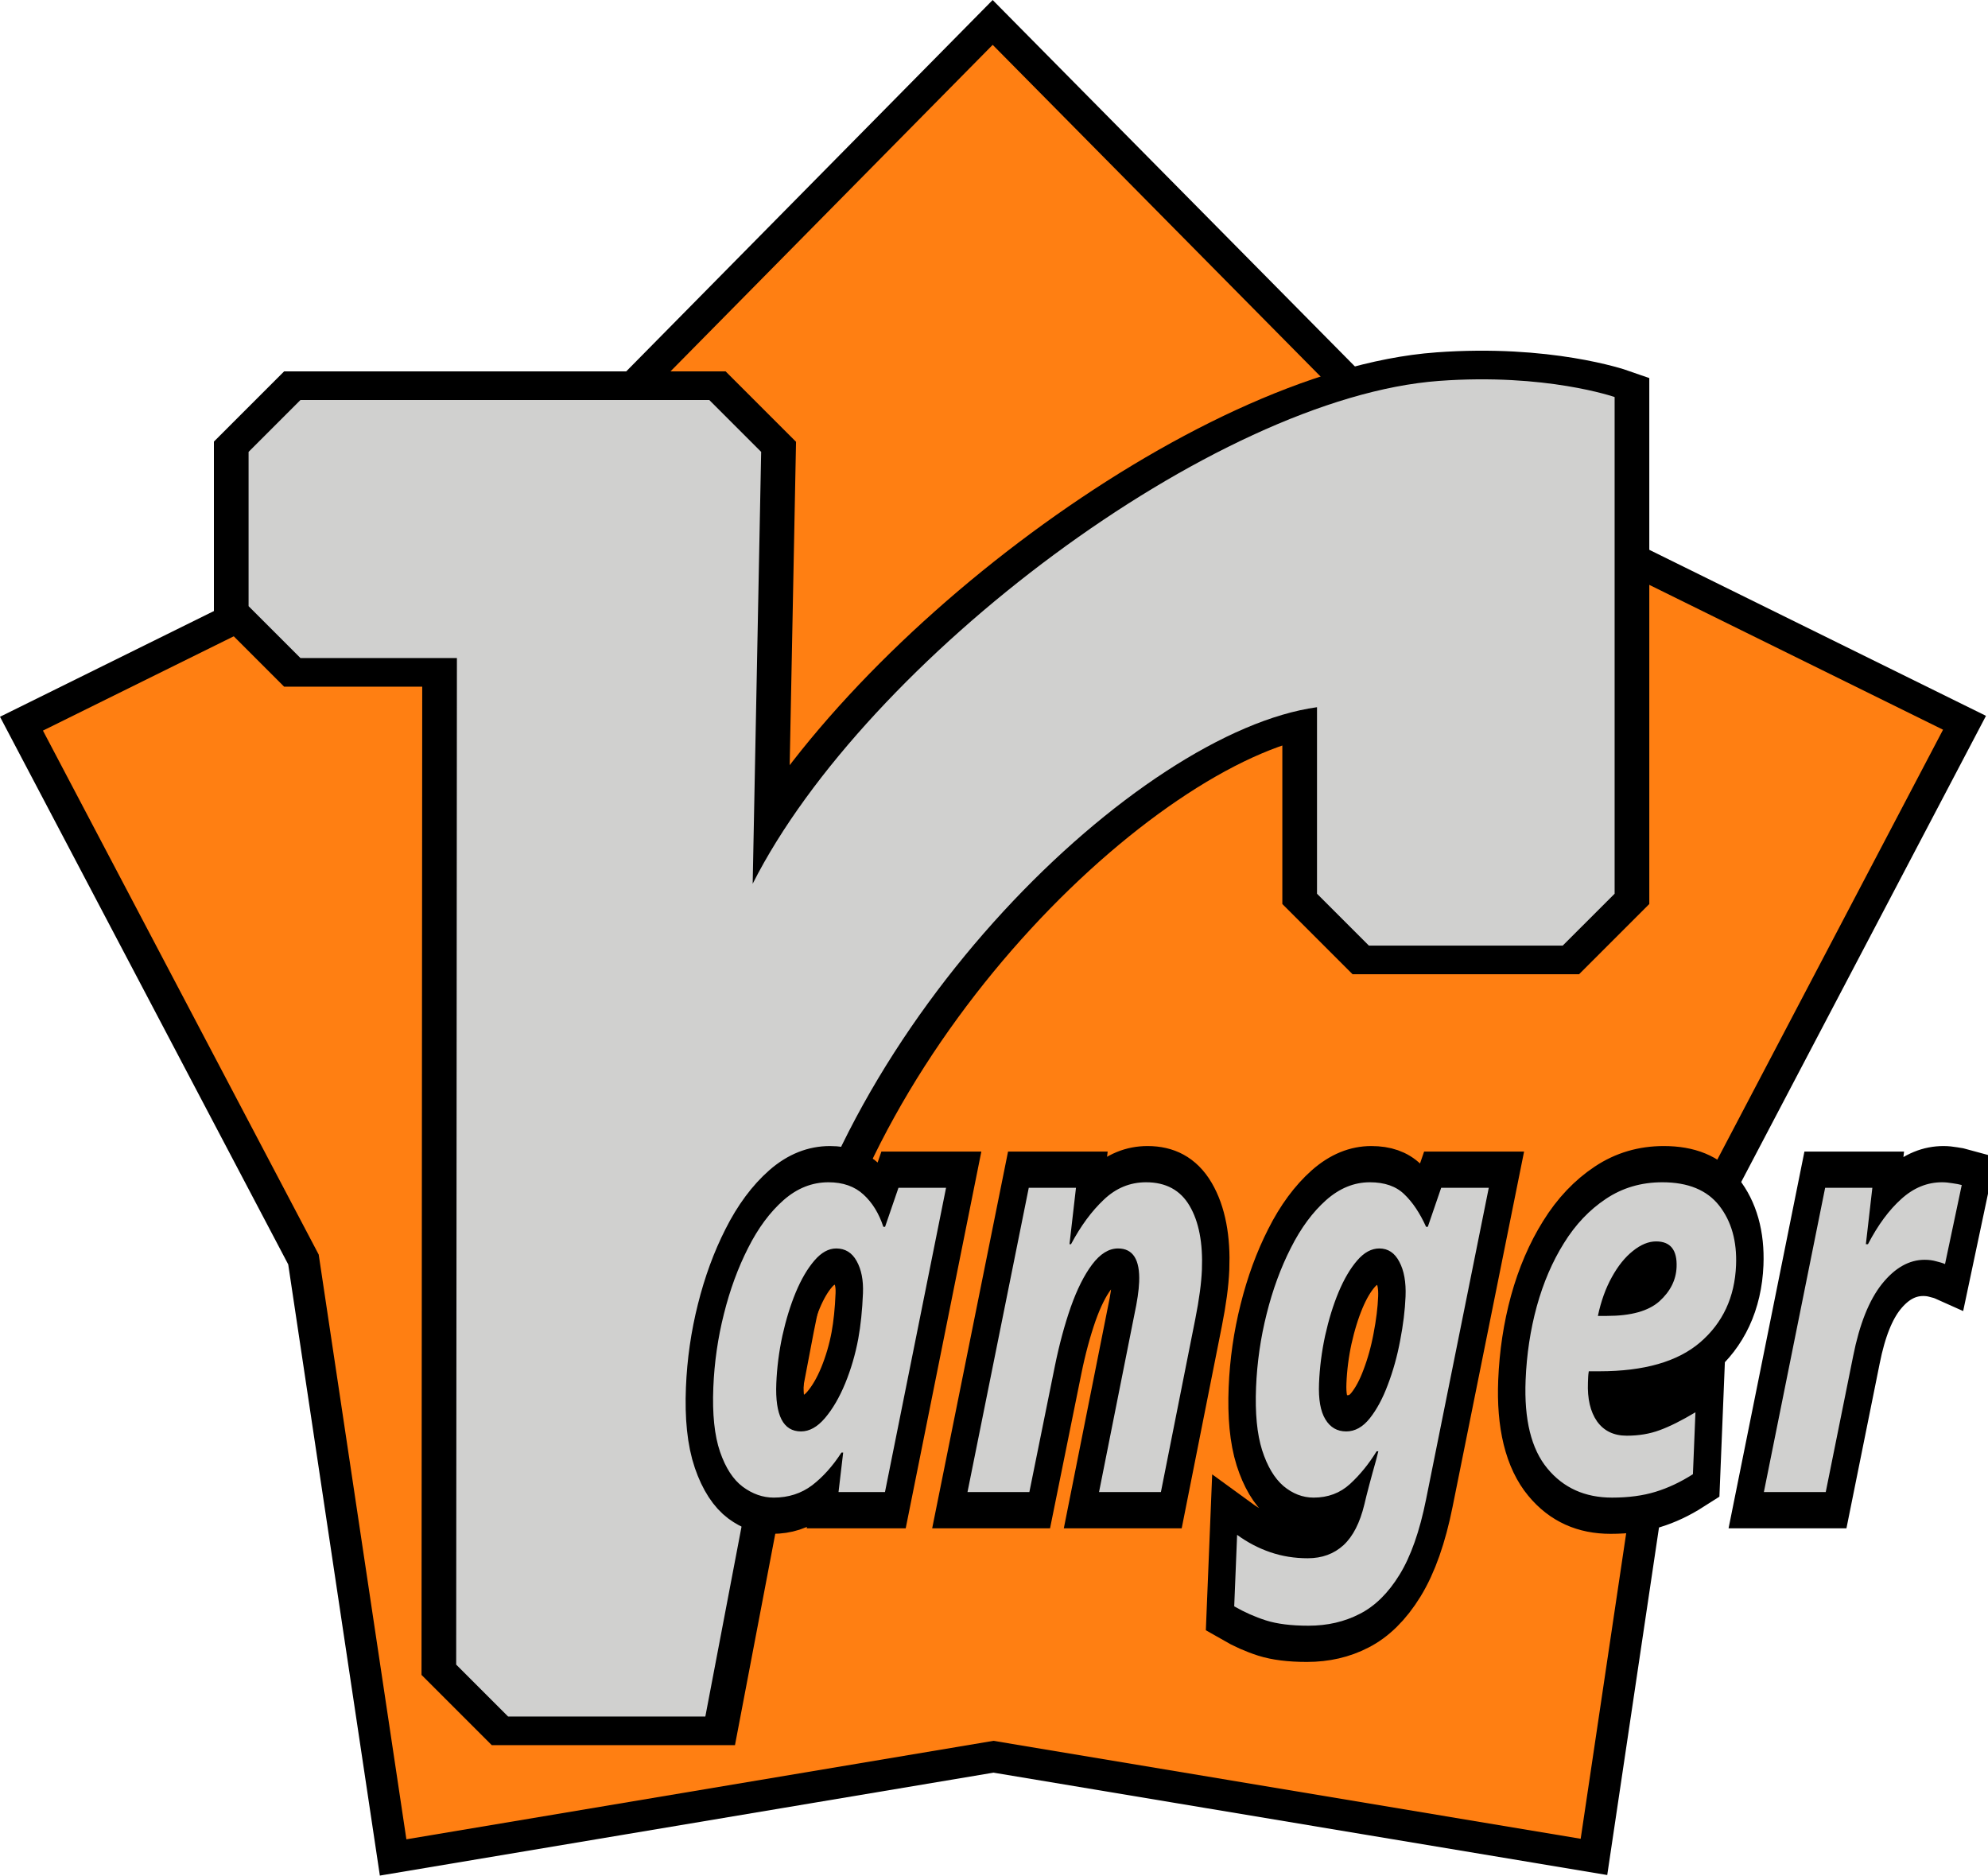
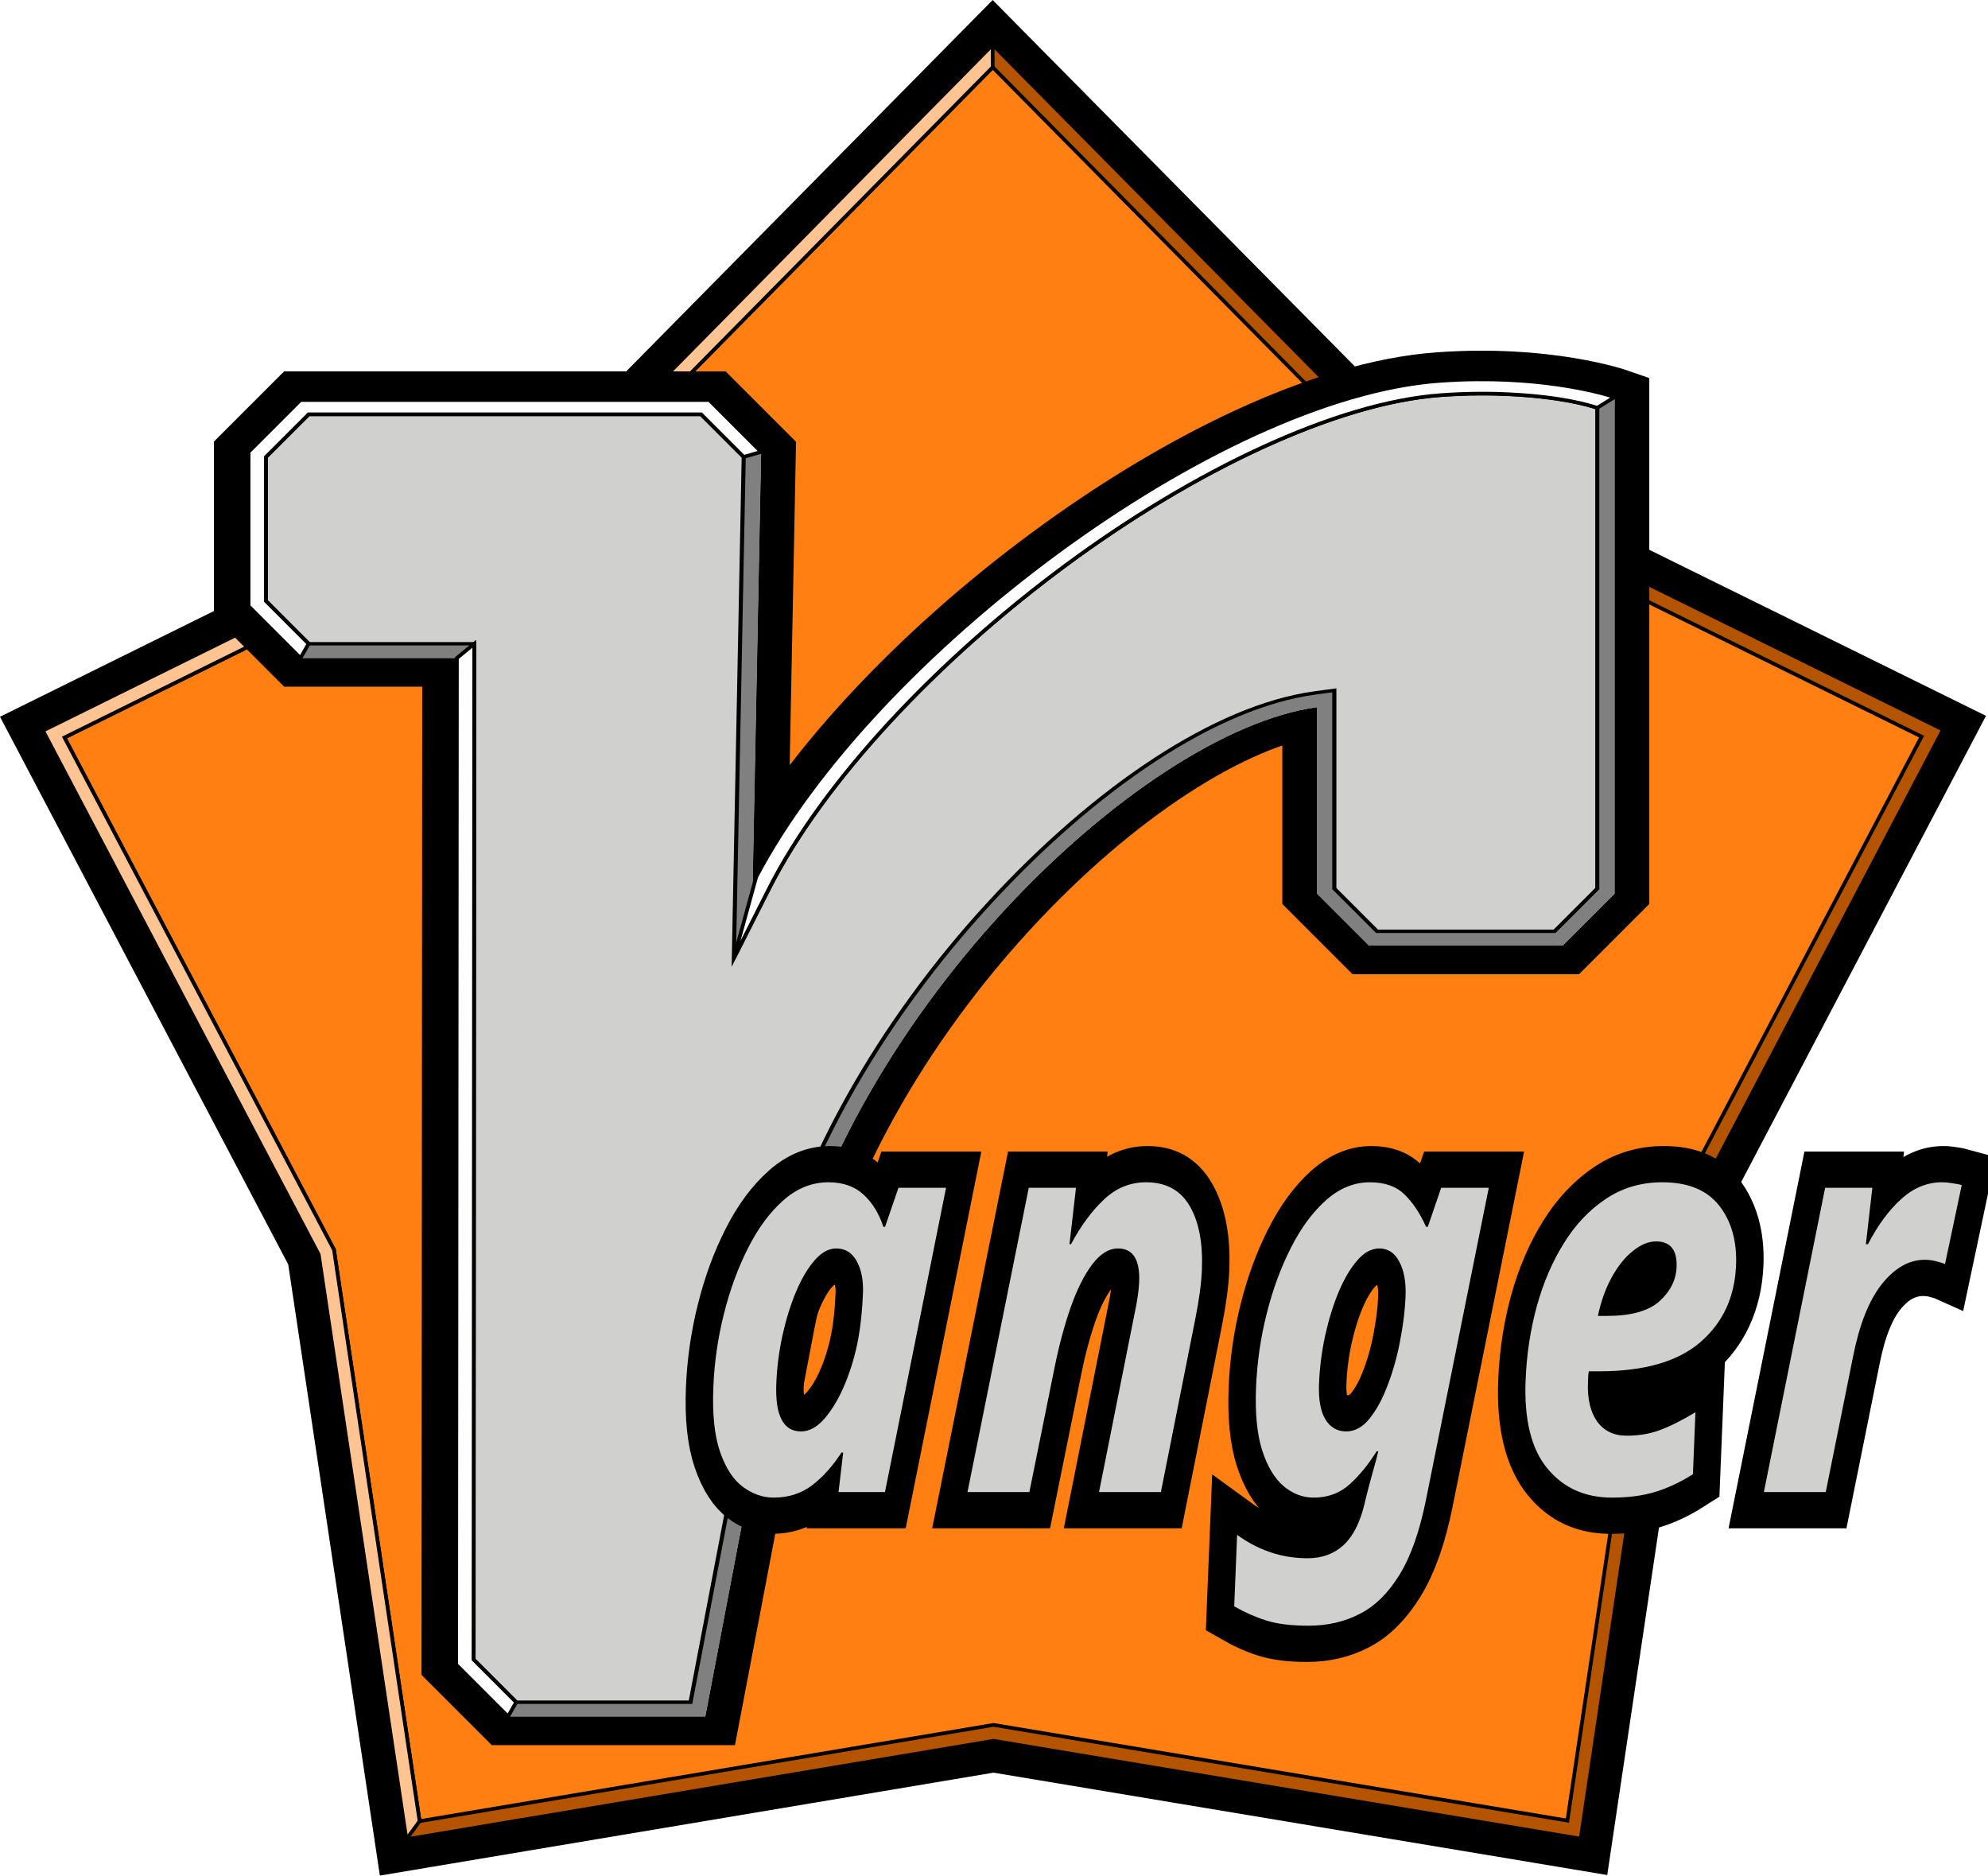
- <svg xmlns="http://www.w3.org/2000/svg" id="svg8" version="1.1" viewBox="0 0 141.921 133.889" height="506.037" width="536.396">
-   <defs id="defs2" />
+ <svg xmlns="http://www.w3.org/2000/svg" id="svg8" version="1.1" viewBox="0 0 141.921 133.889" height="506.037" width="536.396" enable-background="new">
+   <defs id="defs2">
+     <filter style="color-interpolation-filters:sRGB" id="filter960">
+       <feBlend mode="darken" in2="BackgroundImage" id="feBlend962" />
+     </filter>
+   </defs>
  <g id="layer1" transform="translate(-7.121799,-153.0353)" style="display:inline">
    <path style="fill:#ff7f12;fill-opacity:1;stroke:#000000;stroke-width:2.115;stroke-miterlimit:4;stroke-dasharray:none;stroke-opacity:1;paint-order:stroke fill markers" d="M 74.083,64.167 54.44,60.867 34.8,64.185 31.867,44.484 22.642,26.83 40.474,17.953 54.413,3.725 68.365,17.94 l 17.84,8.86 -9.208,17.662 z" id="path10" transform="matrix(2.13405,0,0,2.118696,-38.13188,148.3444)" />
  </g>
-   <g style="display:none" transform="translate(-7.121799,-153.0353)" id="g5156">
-     <path style="fill:#ff7f12;fill-opacity:1;stroke:#000000;stroke-width:5.292;stroke-miterlimit:4;stroke-dasharray:none;stroke-opacity:1;paint-order:stroke fill markers" d="M 6.954,204.396 H 148.167 L 33.939,287.408 77.618,153.056 121.296,287.408 Z" id="path4592" />
+   <g style="display:inline" transform="translate(-7.121799,-153.0353)" id="g1022">
+     <path style="color:#000000;font-style:normal;font-variant:normal;font-weight:normal;font-stretch:normal;font-size:medium;line-height:normal;font-family:sans-serif;font-variant-ligatures:normal;font-variant-position:normal;font-variant-caps:normal;font-variant-numeric:normal;font-variant-alternates:normal;font-feature-settings:normal;text-indent:0;text-align:start;text-decoration:none;text-decoration-line:none;text-decoration-style:solid;text-decoration-color:#000000;letter-spacing:normal;word-spacing:normal;text-transform:none;writing-mode:lr-tb;direction:ltr;text-orientation:mixed;dominant-baseline:auto;baseline-shift:baseline;text-anchor:start;white-space:normal;shape-padding:0;clip-rule:nonzero;display:inline;overflow:visible;visibility:visible;opacity:1;isolation:auto;mix-blend-mode:normal;color-interpolation:sRGB;color-interpolation-filters:linearRGB;solid-color:#000000;solid-opacity:1;vector-effect:none;fill:#b55400;fill-opacity:1;fill-rule:nonzero;stroke:#000000;stroke-width:1;stroke-linecap:butt;stroke-linejoin:miter;stroke-miterlimit:4;stroke-dasharray:none;stroke-dashoffset:0;stroke-opacity:1;paint-order:normal;color-rendering:auto;image-rendering:auto;shape-rendering:auto;text-rendering:auto;enable-background:accumulate" d="M 267.838,12.084 155.412,126.023 11.59,197.105 85.996,338.471 109.646,496.234 268.059,469.664 426.496,496.084 449.994,338.299 524.266,196.863 380.375,125.916 Z m 0.012,6.064 L 377.84,129.412 518.471,198.744 445.879,336.986 422.91,491.195 268.055,465.375 113.215,491.352 90.105,337.158 17.389,198.979 157.955,129.506 Z" transform="matrix(0.2645833,0,0,0.2645833,7.121799,153.0353)" id="path1020" />
  </g>
-   <g id="g5166" transform="translate(-7.121799,-153.0353)" style="display:none">
-     <g transform="matrix(1.569376,0,0,1.569376,0.3933721,140.9245)" id="g6" style="fill:#ff7f12;fill-opacity:1;stroke:#000000;stroke-width:3.372;stroke-miterlimit:4;stroke-dasharray:none;stroke-opacity:1;paint-order:stroke fill markers">
-       <path class="st0" d="M 50,2.4 34.5,33.8 0,38.8 25,63.2 19.1,97.6 50,81.3 80.9,97.5 75,63.1 100,38.7 65.5,33.7 Z" id="path4" style="fill:#ff7f12;fill-opacity:1;stroke:#000000;stroke-width:3.372;stroke-miterlimit:4;stroke-dasharray:none;stroke-opacity:1;paint-order:stroke fill markers" />
-     </g>
-   </g>
-   <g id="layer2" transform="translate(0.9215377,1.132173)" style="display:none">
-     <path style="display:inline;fill:#d0d0cf;fill-opacity:1;stroke:#000000;stroke-width:5.292;stroke-linecap:butt;stroke-linejoin:miter;stroke-miterlimit:4;stroke-dasharray:none;stroke-opacity:1;paint-order:stroke fill markers" d="m 14.731,15.771 -4.152,4.152 v 8.304 l 4.152,4.152 h 6.228 v 70.58 l 4.152,4.152 17.117,0.003 V 59.264 l 57.615,-20.658 -1e-5,4.152 4.152,4.152 8.304,-10e-6 4.152,-4.152 v -22.835 l -4.161,-4.174 -12.446,0.022 -57.615,18.582 v -14.552 l -4.662,-4.03 z" id="path18" />
+   <g id="g1094" transform="translate(-7.121799,-153.0353)" style="display:inline">
+     <path style="color:#000000;font-style:normal;font-variant:normal;font-weight:normal;font-stretch:normal;font-size:medium;line-height:normal;font-family:sans-serif;font-variant-ligatures:normal;font-variant-position:normal;font-variant-caps:normal;font-variant-numeric:normal;font-variant-alternates:normal;font-feature-settings:normal;text-indent:0;text-align:start;text-decoration:none;text-decoration-line:none;text-decoration-style:solid;text-decoration-color:#000000;letter-spacing:normal;word-spacing:normal;text-transform:none;writing-mode:lr-tb;direction:ltr;text-orientation:mixed;dominant-baseline:auto;baseline-shift:baseline;text-anchor:start;white-space:normal;shape-padding:0;clip-rule:nonzero;display:inline;overflow:visible;visibility:visible;opacity:1;isolation:auto;mix-blend-mode:normal;color-interpolation:sRGB;color-interpolation-filters:linearRGB;solid-color:#000000;solid-opacity:1;vector-effect:none;fill:#ffc491;fill-opacity:1;fill-rule:nonzero;stroke:#000000;stroke-width:1;stroke-linecap:butt;stroke-linejoin:miter;stroke-miterlimit:4;stroke-dasharray:none;stroke-dashoffset:0;stroke-opacity:1;paint-order:normal;color-rendering:auto;image-rendering:auto;shape-rendering:auto;text-rendering:auto;enable-background:accumulate" d="M 267.838,12.084 155.412,126.023 11.59,197.105 l 74.406,141.365 23.65,157.764 0.01,-0.002 3.559,-4.881 L 90.105,337.158 17.389,198.979 157.955,129.506 267.85,18.148 Z" transform="matrix(0.2645833,0,0,0.2645833,7.121799,153.0353)" id="path1092" />
  </g>
  <g style="display:inline" transform="translate(0.9215377,1.132173)" id="g5201">
    <g aria-label="r" transform="matrix(1.100464,0,0,0.9087078,0,0.5291667)" style="font-style:normal;font-variant:normal;font-weight:normal;font-stretch:normal;font-size:90.5px;line-height:1.25;font-family:'Fira Code';-inkscape-font-specification:'Fira Code';font-variant-ligatures:normal;font-variant-caps:normal;font-variant-numeric:normal;font-feature-settings:normal;text-align:start;letter-spacing:0px;word-spacing:0px;writing-mode:lr-tb;text-anchor:start;display:inline;fill:#d0d0cf;fill-opacity:1;stroke:#000000;stroke-width:5.292;stroke-miterlimit:4;stroke-dasharray:none;stroke-opacity:1;paint-order:stroke fill markers" id="text5187">
-       <path d="M 92.514,28.094 C 77.942,29.393 55.326,50.026 47.99,67.595 L 48.54,33.67 45.174,29.594 H 18.654 l -3.366,4.076 v 12.119 l 3.366,4.076 h 10.149 l -0.047,79.073 3.366,4.076 h 12.797 l 4.809,-30.544 C 53.522,78.367 73.015,55.658 84.599,53.727 v 14.651 l 3.366,4.076 h 12.575 l 3.366,-4.076 V 29.362 c 0,0 -4.459,-1.886 -11.391,-1.268 z" style="font-style:normal;font-variant:normal;font-weight:bold;font-stretch:normal;font-size:193.067px;font-family:'Fira Code';-inkscape-font-specification:'Fira Code Bold';fill:#d0d0cf;fill-opacity:1;stroke:#000000;stroke-width:4.498;stroke-miterlimit:4;stroke-dasharray:none;stroke-opacity:1;paint-order:stroke fill markers" id="path5211" />
+       <path d="M 92.514,28.094 C 77.942,29.393 55.326,50.026 47.99,67.595 L 48.54,33.67 45.174,29.594 H 18.654 l -3.366,4.076 v 12.119 l 3.366,4.076 h 10.149 l -0.047,79.073 3.366,4.076 h 12.797 l 4.809,-30.544 C 53.522,78.367 73.015,55.658 84.599,53.727 v 14.651 l 3.366,4.076 h 12.575 l 3.366,-4.076 V 29.362 c 0,0 -4.459,-1.886 -11.391,-1.268 z" style="font-style:normal;font-variant:normal;font-weight:bold;font-stretch:normal;font-size:193.067px;font-family:'Fira Code';-inkscape-font-specification:'Fira Code Bold';fill:#d0d0cf;fill-opacity:1;stroke:#000000;stroke-width:4.498;stroke-linecap:square;stroke-miterlimit:10;stroke-dasharray:none;stroke-opacity:1;paint-order:stroke fill markers" id="path5211" />
    </g>
+   </g>
+   <g id="g952" transform="translate(0.9215377,1.132173)" style="display:inline;filter:url(#filter960)">
+     <g id="g950" style="font-style:normal;font-variant:normal;font-weight:normal;font-stretch:normal;font-size:90.5px;line-height:1.25;font-family:'Fira Code';-inkscape-font-specification:'Fira Code';font-variant-ligatures:normal;font-variant-caps:normal;font-variant-numeric:normal;font-feature-settings:normal;text-align:start;letter-spacing:0px;word-spacing:0px;writing-mode:lr-tb;text-anchor:start;display:inline;fill:#d0d0cf;fill-opacity:1;stroke:#000000;stroke-width:5.292;stroke-miterlimit:4;stroke-dasharray:none;stroke-opacity:1;paint-order:normal" transform="matrix(1.100464,0,0,0.9087078,0,0.5291667)" aria-label="r">
+       <path style="color:#000000;font-style:normal;font-variant:normal;font-weight:bold;font-stretch:normal;font-size:193.067px;line-height:1.25;font-family:'Fira Code';-inkscape-font-specification:'Fira Code Bold';font-variant-ligatures:normal;font-variant-position:normal;font-variant-caps:normal;font-variant-numeric:normal;font-variant-alternates:normal;font-feature-settings:normal;text-indent:0;text-align:start;text-decoration:none;text-decoration-line:none;text-decoration-style:solid;text-decoration-color:#000000;letter-spacing:0px;word-spacing:0px;text-transform:none;writing-mode:lr-tb;direction:ltr;text-orientation:mixed;dominant-baseline:auto;baseline-shift:baseline;text-anchor:start;white-space:normal;shape-padding:0;clip-rule:nonzero;display:inline;overflow:visible;visibility:visible;opacity:1;isolation:auto;mix-blend-mode:normal;color-interpolation:sRGB;color-interpolation-filters:linearRGB;solid-color:#000000;solid-opacity:1;vector-effect:none;fill:#808080;fill-opacity:1;fill-rule:nonzero;stroke:#000000;stroke-width:0.265;stroke-linecap:square;stroke-linejoin:miter;stroke-miterlimit:10;stroke-dasharray:none;stroke-dashoffset:0;stroke-opacity:1;paint-order:normal;color-rendering:auto;image-rendering:auto;shape-rendering:auto;text-rendering:auto;enable-background:accumulate" d="m 97.307,26.916 c -1.455,-0.097 -3.099,-0.101 -4.893,0.059 -7.759,0.692 -17.127,6.321 -25.625,13.932 -7.135,6.391 -13.473,14.191 -17.598,21.871 L 49.672,33.273 45.703,28.469 H 18.125 l -3.961,4.797 V 46.193 L 18.125,50.99 h 9.553 l -0.047,78.354 3.961,4.797 h 14.289 l 4.957,-31.494 C 52.698,90.833 58.44,79.266 65.137,70.465 71.325,62.331 78.339,56.814 83.475,55.312 v 13.471 l 3.961,4.795 h 13.633 l 3.961,-4.795 V 28.617 l -0.686,-0.291 c 0,0 -2.673,-1.12 -7.037,-1.41 z m -0.176,2.232 c 3.368,0.21 5.046,0.83 5.65,1.059 v 37.768 l -2.771,3.355 H 88.494 L 85.723,67.975 V 52.4 l -1.309,0.217 c -6.396,1.066 -14.172,7.424 -21.066,16.486 -6.895,9.062 -12.795,20.902 -14.73,33.193 l -4.66,29.594 h -11.307 l -2.77,-3.355 0.047,-79.793 H 19.184 L 16.412,45.385 V 34.074 l 2.771,-3.355 h 25.461 l 2.764,3.348 -0.639,39.367 2.258,-5.406 c 3.57,-8.55 10.974,-18.025 19.262,-25.447 8.288,-7.423 17.513,-12.758 24.326,-13.365 1.672,-0.149 3.185,-0.149 4.516,-0.066 z" id="path948" />
+     </g>
+   </g>
+   <g style="display:inline" transform="translate(0.9215377,1.132173)" id="g968">
+     <g aria-label="r" transform="matrix(1.100464,0,0,0.9087078,0,0.5291667)" style="font-style:normal;font-variant:normal;font-weight:normal;font-stretch:normal;font-size:90.5px;line-height:1.25;font-family:'Fira Code';-inkscape-font-specification:'Fira Code';font-variant-ligatures:normal;font-variant-caps:normal;font-variant-numeric:normal;font-feature-settings:normal;text-align:start;letter-spacing:0px;word-spacing:0px;writing-mode:lr-tb;text-anchor:start;display:inline;fill:#d0d0cf;fill-opacity:1;stroke:#000000;stroke-width:5.292;stroke-miterlimit:4;stroke-dasharray:none;stroke-opacity:1;paint-order:normal" id="g966" />
+     <path style="fill:#fefefe;fill-opacity:1;stroke:#000000;stroke-width:0.265;stroke-linecap:butt;stroke-linejoin:miter;stroke-miterlimit:4;stroke-dasharray:none;stroke-opacity:1" d="m 21.111,44.822 -0.583,1.021 -3.704,-3.704 V 31.125 l 3.704,-3.704 h 29.184 l 3.704,3.704 -1.246,0.36 -3.041,-3.042 H 21.111 l -3.05,3.049 v 10.278 z" id="path972" />
+     <path style="fill:#fefefe;fill-opacity:1;stroke:#000000;stroke-width:0.265px;stroke-linecap:butt;stroke-linejoin:miter;stroke-opacity:1" d="m 31.696,45.843 1.238,-1.021 -0.052,72.508 3.048,3.049 -0.582,1.022 -3.704,-3.704 z" id="path974" />
+   </g>
+   <g id="g1007" transform="translate(0.9215377,1.132173)" style="display:inline">
+     <g id="g1005" style="font-style:normal;font-variant:normal;font-weight:normal;font-stretch:normal;font-size:90.5px;line-height:1.25;font-family:'Fira Code';-inkscape-font-specification:'Fira Code';font-variant-ligatures:normal;font-variant-caps:normal;font-variant-numeric:normal;font-feature-settings:normal;text-align:start;letter-spacing:0px;word-spacing:0px;writing-mode:lr-tb;text-anchor:start;display:inline;fill:#d0d0cf;fill-opacity:1;stroke:#000000;stroke-width:5.292;stroke-miterlimit:4;stroke-dasharray:none;stroke-opacity:1;paint-order:stroke fill markers" transform="matrix(1.100464,0,0,0.9087078,0,0.5291667)" aria-label="r">
+       <path style="font-style:normal;font-variant:normal;font-weight:bold;font-stretch:normal;font-size:193.067px;font-family:'Fira Code';-inkscape-font-specification:'Fira Code Bold';fill:#fefefe;fill-opacity:1;stroke:#000000;stroke-width:1;stroke-linecap:butt;stroke-miterlimit:10;stroke-dasharray:none;stroke-opacity:1;paint-order:normal" d="m 398.586,102.346 c -3.266,0.026 -6.711,0.157 -10.314,0.422 -60.002,4.416 -152.786,73.91 -184.244,133.848 l -6.02,21.871 9.391,-18.568 c 14.85,-29.364 45.645,-61.905 80.115,-87.398 34.47,-25.493 72.842,-43.817 101.178,-45.902 6.954,-0.512 13.245,-0.514 18.781,-0.229 14.007,0.722 20.987,2.853 23.502,3.637 l 4.676,-2.902 c 0,0 -14.2,-4.959 -37.064,-4.777 z" transform="matrix(0.240429,0,0,0.2911644,-0.8374085,-1.828244)" id="path1003" />
+     </g>
+   </g>
+   <g style="display:inline;opacity:1" transform="translate(0.9215377,1.132173)" id="g988">
+     <g aria-label="r" transform="matrix(1.100464,0,0,0.9087078,0,0.5291667)" style="font-style:normal;font-variant:normal;font-weight:normal;font-stretch:normal;font-size:90.5px;line-height:1.25;font-family:'Fira Code';-inkscape-font-specification:'Fira Code';font-variant-ligatures:normal;font-variant-caps:normal;font-variant-numeric:normal;font-feature-settings:normal;text-align:start;letter-spacing:0px;word-spacing:0px;writing-mode:lr-tb;text-anchor:start;display:inline;fill:#d0d0cf;fill-opacity:1;stroke:#000000;stroke-width:5.292;stroke-miterlimit:4;stroke-dasharray:none;stroke-opacity:1;paint-order:normal" id="g986" clip-path="none" />
  </g>
  <g id="layer3" transform="translate(0.9215377,1.132173)" style="display:inline">
    <text xml:space="preserve" style="font-style:normal;font-weight:normal;font-size:15.508px;line-height:1.25;font-family:sans-serif;letter-spacing:0px;word-spacing:0px;writing-mode:lr-tb;display:inline;fill:#d0d0cf;fill-opacity:1;stroke:#000000;stroke-width:4.498;stroke-miterlimit:4;stroke-dasharray:none" x="60.542" y="91.653" id="text756" transform="matrix(0.8697445,0,-0.04666106,1.149763,0,0)">
      <tspan id="tspan754" x="60.542" y="91.653" style="font-style:italic;font-variant:normal;font-weight:bold;font-stretch:normal;font-size:34.589px;font-family:quantico;-inkscape-font-specification:'quantico Bold Italic';letter-spacing:1.555px;writing-mode:lr-tb;fill:#d0d0cf;fill-opacity:1;stroke:#000000;stroke-width:4.498;stroke-miterlimit:4;stroke-dasharray:none;paint-order:stroke fill markers" rotate="0 0 0 0 0 0">anger</tspan>
    </text>
  </g>
</svg>
